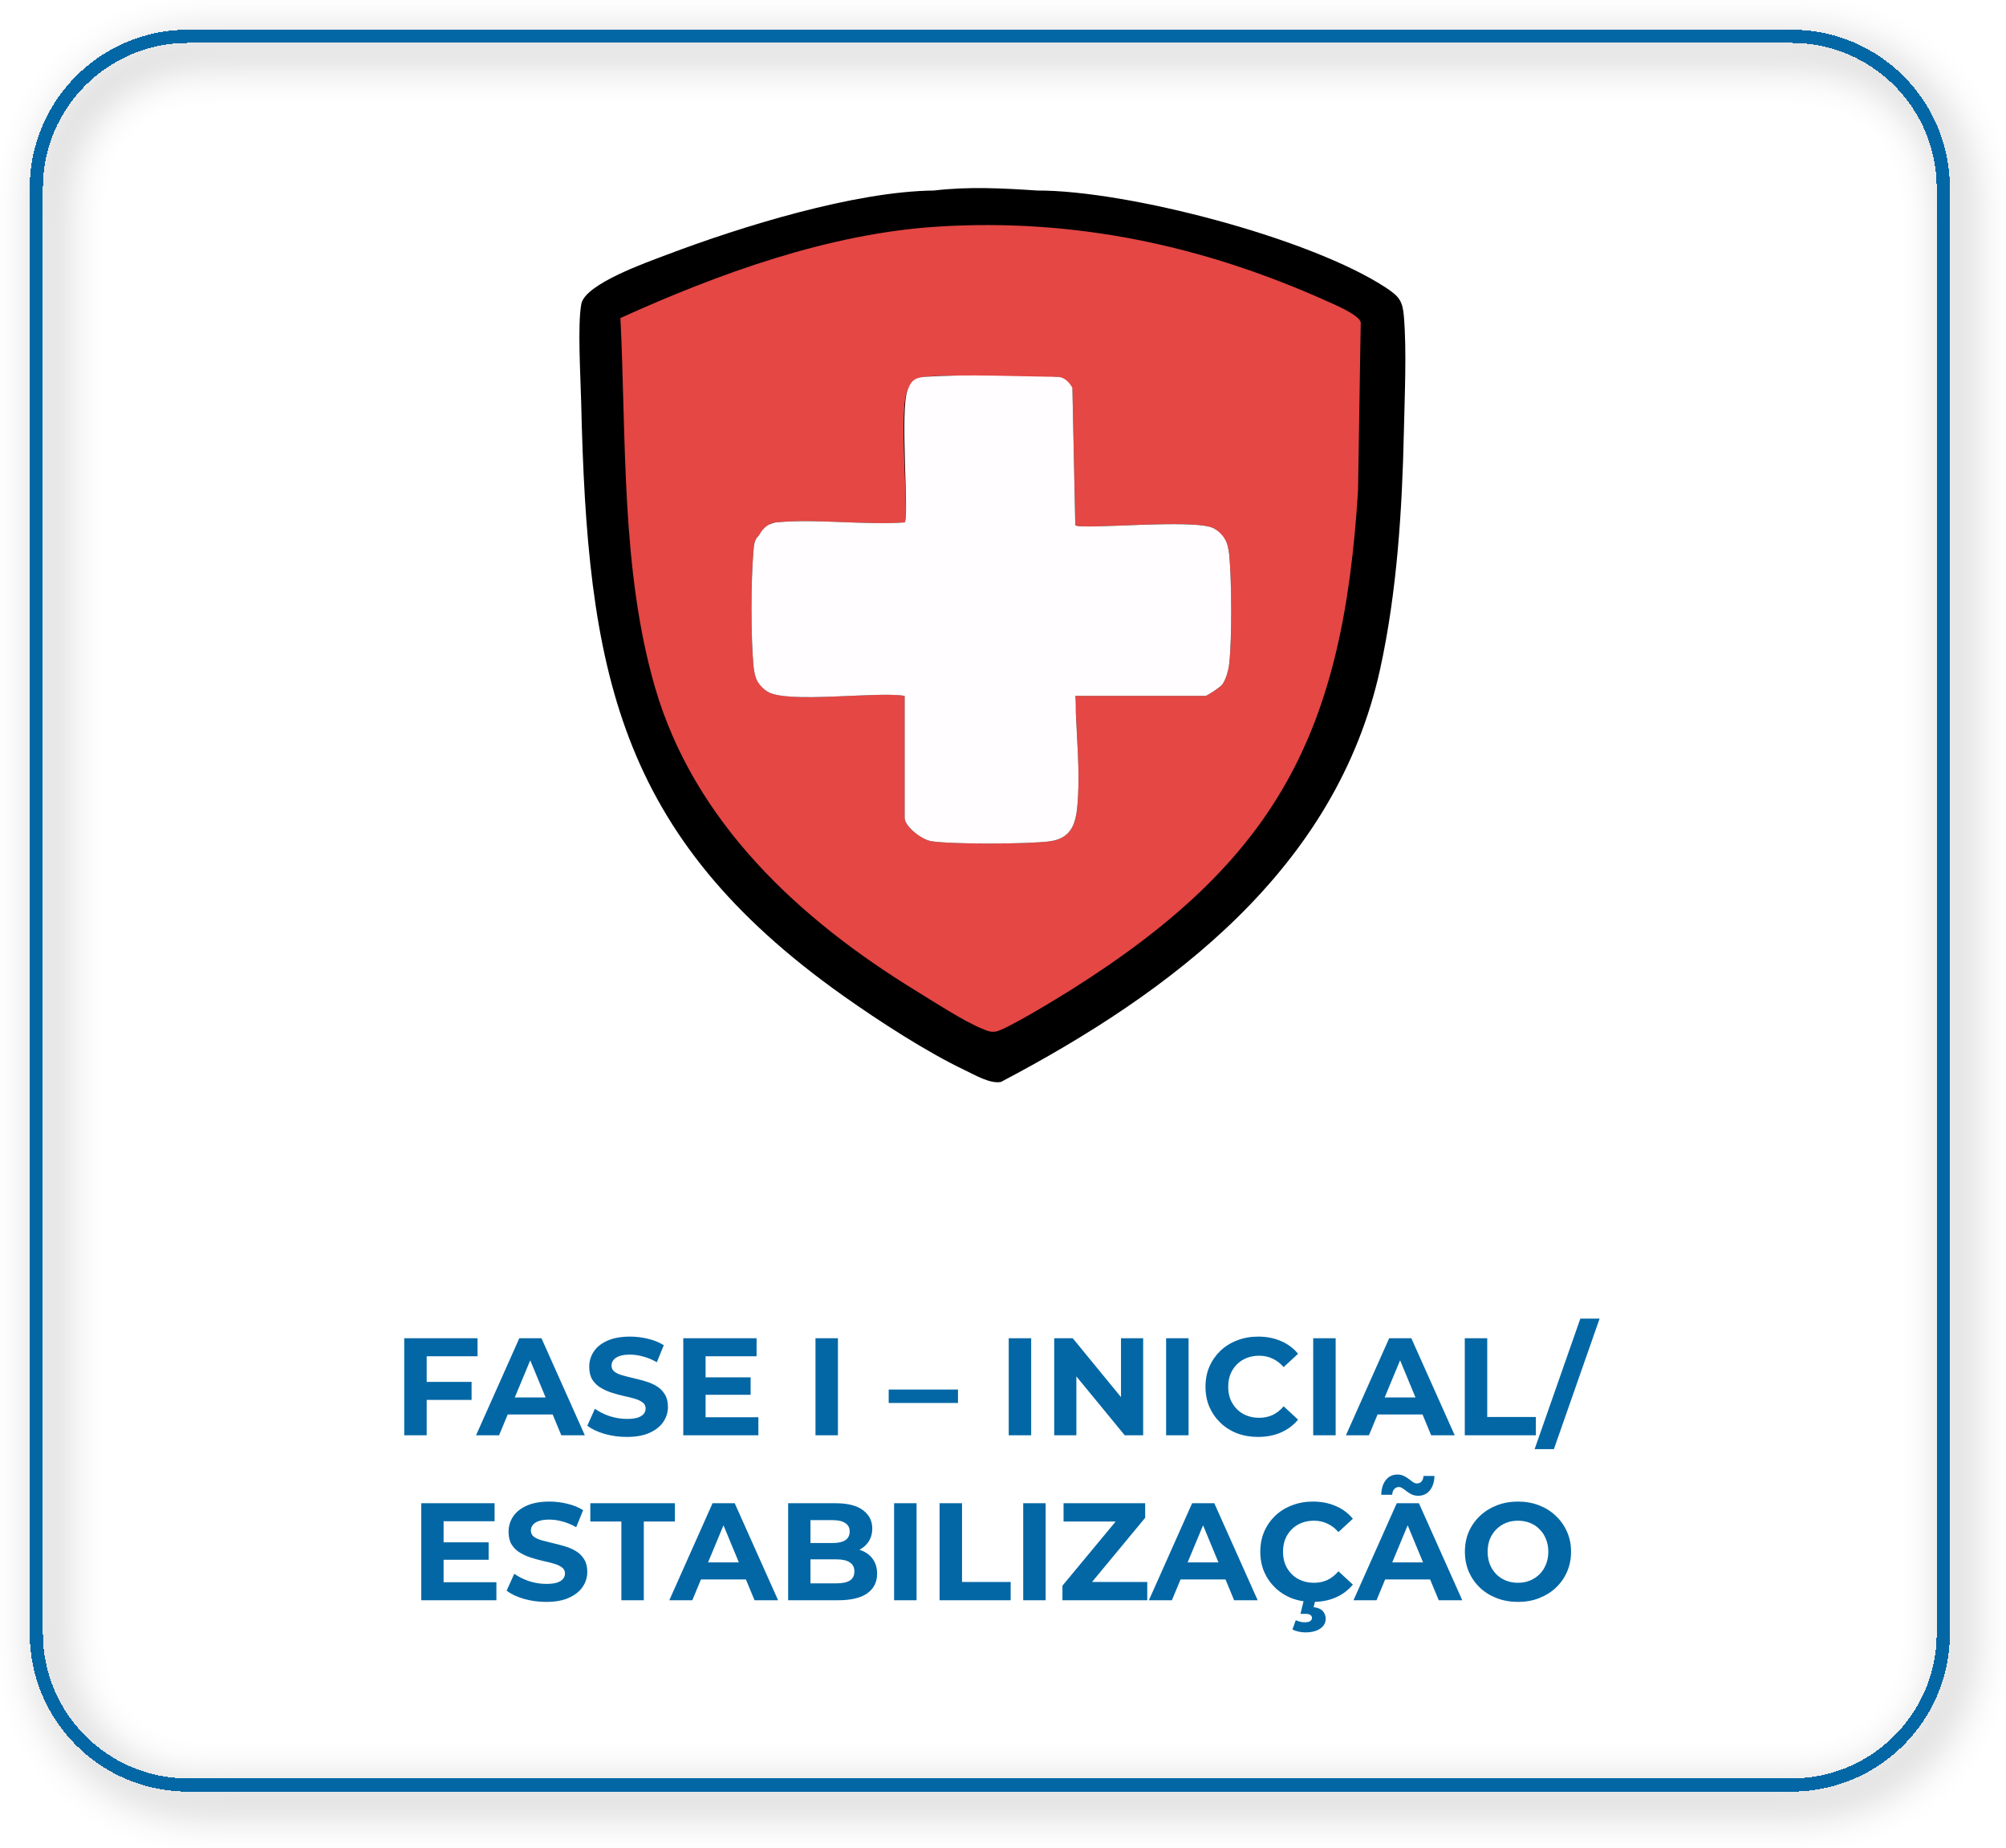
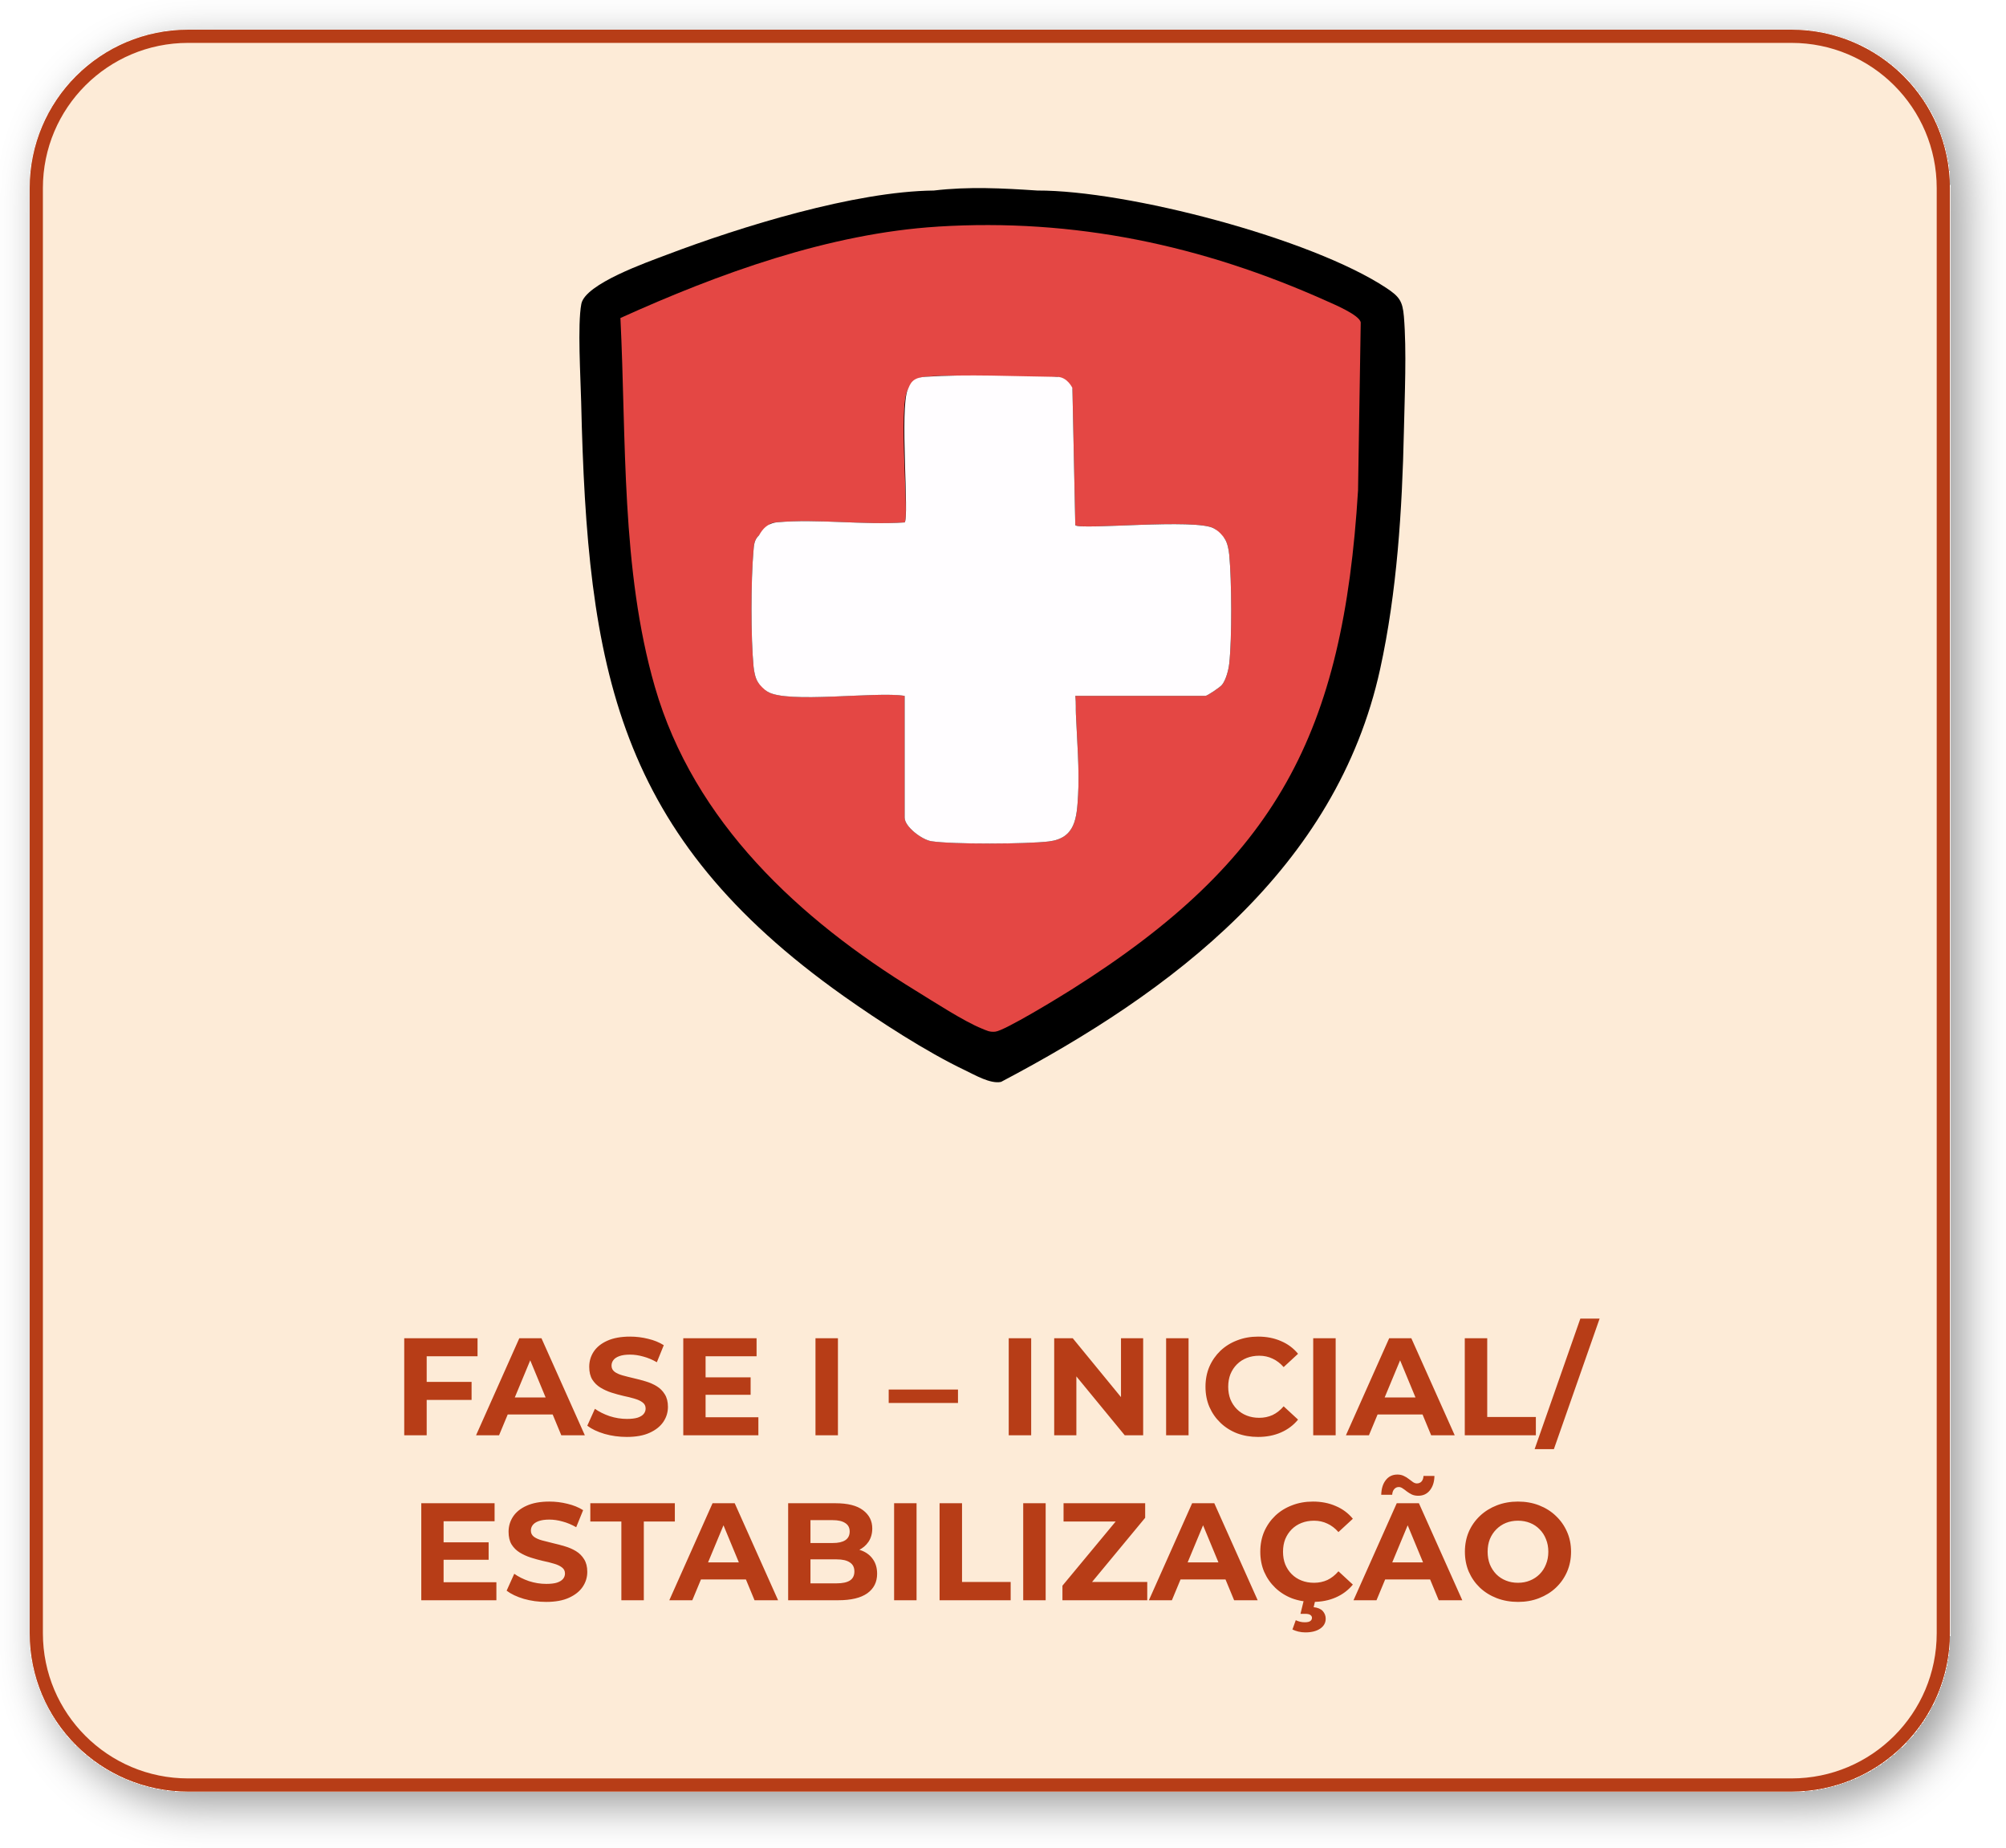
<svg xmlns="http://www.w3.org/2000/svg" width="304" height="280" viewBox="0 0 304 280" fill="none">
-   <path d="M142.095 34.34C125.647 35.361 108.876 41.468 94.022 48.188C94.93 66.591 94.09 86.249 99.242 104.08C105.162 124.582 121.173 139.338 138.825 150.151C141.493 151.783 146.081 154.777 148.794 155.866C149.536 156.163 149.952 156.422 150.834 156.333C152.25 156.193 160.544 151.109 162.334 149.985C193.547 130.323 203.554 111.127 205.805 74.304L206.212 48.841C206.004 47.735 202.231 46.14 200.988 45.585C182.157 37.155 162.843 33.046 142.095 34.335V34.34Z" fill="#424242" />
-   <path d="M212.754 65.341C212.496 77.231 211.707 89.752 209.154 101.388C202.527 131.613 177.653 150.291 151.707 163.949C150.1 164.297 147.716 162.889 146.232 162.181C140.355 159.382 133.16 154.705 127.813 150.919C93.394 126.524 89.005 101.477 88.073 60.906C87.988 57.276 87.5 49.177 88.098 46.056C88.683 43.003 98.101 39.725 101.014 38.618C112.293 34.332 129.555 28.997 141.517 28.874C146.762 28.247 151.957 28.522 157.206 28.874C170.801 28.828 198.689 36.1 210.083 43.631C212.038 44.928 212.559 45.611 212.754 47.956C213.187 53.175 212.869 59.99 212.754 65.341Z" fill="black" />
-   <path d="M142.095 34.339C162.842 33.05 182.157 37.155 200.988 45.589C202.231 46.144 206.004 47.734 206.212 48.845L205.805 74.308C203.554 111.131 193.547 130.327 162.334 149.989C160.544 151.117 152.25 156.197 150.834 156.337C149.952 156.426 149.536 156.167 148.794 155.871C146.081 154.781 141.493 151.791 138.825 150.155C121.173 139.342 105.166 124.586 99.242 104.084C94.094 86.258 94.93 66.595 94.022 48.192C108.872 41.467 125.647 35.365 142.095 34.344V34.339ZM139.216 57.962C138.889 58.445 138.923 58.484 138.367 58.81C138.321 58.836 138.054 58.178 137.57 59.035C136.082 61.677 137.812 78.451 137.095 79.168C130.866 79.588 123.925 78.604 117.781 79.142C115.813 79.316 116.797 79.948 116.738 80.012C116.352 80.444 115.885 80.881 115.466 81.284C115.449 81.301 115.186 80.953 115.037 81.093C114.261 81.831 114.261 82.594 114.177 83.595C113.795 88 113.774 96.621 114.198 100.997C114.27 101.735 114.461 102.748 114.859 103.367C115.182 103.872 115.444 103.312 115.47 103.329C115.987 103.664 115.983 103.66 116.318 104.177C116.335 104.202 115.779 104.465 116.28 104.788C119.223 106.683 132.906 104.728 137.095 105.449V123.894C137.095 125.281 139.716 127.249 141.149 127.473C144.355 127.969 155.609 127.91 158.941 127.511C162.999 127.024 163.182 123.937 163.381 120.502C163.602 116.737 163.211 112.009 163.05 108.21C163.012 107.353 163.029 106.738 162.961 105.453H182.679C182.95 105.453 184.901 104.156 185.214 103.749C185.795 102.99 186.177 101.54 186.283 100.577C186.715 96.706 186.66 87.966 186.283 84.04C186.211 83.302 186.02 82.289 185.621 81.67C185.299 81.165 185.036 81.725 185.011 81.708C184.519 81.381 184.485 81.407 184.163 80.86C184.137 80.813 184.795 80.546 183.938 80.062C181.237 78.54 163.703 80.334 162.957 79.588L162.52 58.802L162.113 59.23C161.439 58.717 160.498 58.195 159.993 57.534C159.98 57.517 160.735 57.131 160.205 57.11C153.768 57.555 146.602 56.529 140.259 57.089C138.249 57.267 139.266 57.886 139.216 57.958V57.962Z" fill="#E44744" />
-   <path d="M186.282 100.577C186.176 101.54 185.794 102.99 185.213 103.749C184.9 104.156 182.949 105.454 182.678 105.454H162.96C163.071 106.734 163.011 107.353 163.049 108.21C163.21 112.009 163.601 116.737 163.38 120.502C163.181 123.941 162.998 127.024 158.941 127.512C155.612 127.915 144.358 127.97 141.148 127.478C139.715 127.253 137.094 125.286 137.094 123.899V105.454C132.909 104.733 119.226 106.688 116.279 104.792C115.779 104.47 115.181 103.872 114.858 103.372C114.46 102.753 114.269 101.739 114.197 101.001C113.777 96.621 113.794 88.001 114.176 83.595C114.265 82.594 114.265 81.835 115.041 81.093C115.189 80.953 115.817 79.317 117.784 79.143C123.924 78.6 130.865 79.588 137.099 79.168C137.811 78.451 136.319 61.796 137.569 59.035C137.976 58.136 138.205 57.229 140.258 57.093C146.601 56.673 153.632 57.034 160.204 57.114C161.769 57.114 162.519 58.806 162.519 58.806L162.956 79.592C163.702 80.334 181.236 78.545 183.937 80.063C184.794 80.546 185.298 81.165 185.62 81.67C186.019 82.289 186.21 83.302 186.282 84.04C186.659 87.967 186.714 96.706 186.282 100.577Z" fill="#FFFDFF" />
-   <path d="M64.41 209.415H71.466V212.145H64.41V209.415ZM64.662 217.5H61.26V202.8H72.369V205.53H64.662V217.5ZM72.145 217.5L78.698 202.8H82.058L88.63 217.5H85.061L79.684 204.522H81.028L75.632 217.5H72.145ZM75.421 214.35L76.325 211.767H83.885L84.808 214.35H75.421ZM94.986 217.752C93.81 217.752 92.683 217.598 91.605 217.29C90.527 216.968 89.659 216.555 89.001 216.051L90.156 213.489C90.786 213.937 91.528 214.308 92.382 214.602C93.25 214.882 94.125 215.022 95.007 215.022C95.679 215.022 96.218 214.959 96.624 214.833C97.044 214.693 97.352 214.504 97.548 214.266C97.744 214.028 97.842 213.755 97.842 213.447C97.842 213.055 97.688 212.747 97.38 212.523C97.072 212.285 96.666 212.096 96.162 211.956C95.658 211.802 95.098 211.662 94.482 211.536C93.88 211.396 93.271 211.228 92.655 211.032C92.053 210.836 91.5 210.584 90.996 210.276C90.492 209.968 90.079 209.562 89.757 209.058C89.449 208.554 89.295 207.91 89.295 207.126C89.295 206.286 89.519 205.523 89.967 204.837C90.429 204.137 91.115 203.584 92.025 203.178C92.949 202.758 94.104 202.548 95.49 202.548C96.414 202.548 97.324 202.66 98.22 202.884C99.116 203.094 99.907 203.416 100.593 203.85L99.543 206.433C98.857 206.041 98.171 205.754 97.485 205.572C96.799 205.376 96.127 205.278 95.469 205.278C94.811 205.278 94.272 205.355 93.852 205.509C93.432 205.663 93.131 205.866 92.949 206.118C92.767 206.356 92.676 206.636 92.676 206.958C92.676 207.336 92.83 207.644 93.138 207.882C93.446 208.106 93.852 208.288 94.356 208.428C94.86 208.568 95.413 208.708 96.015 208.848C96.631 208.988 97.24 209.149 97.842 209.331C98.458 209.513 99.018 209.758 99.522 210.066C100.026 210.374 100.432 210.78 100.74 211.284C101.062 211.788 101.223 212.425 101.223 213.195C101.223 214.021 100.992 214.777 100.53 215.463C100.068 216.149 99.375 216.702 98.451 217.122C97.541 217.542 96.386 217.752 94.986 217.752ZM106.676 208.722H113.753V211.368H106.676V208.722ZM106.928 214.77H114.929V217.5H103.547V202.8H114.656V205.53H106.928V214.77ZM123.583 217.5V202.8H126.985V217.5H123.583ZM134.678 212.607V210.57H145.178V212.607H134.678ZM152.868 217.5V202.8H156.27V217.5H152.868ZM159.759 217.5V202.8H162.573L171.246 213.384H169.881V202.8H173.241V217.5H170.448L161.754 206.916H163.119V217.5H159.759ZM176.719 217.5V202.8H180.121V217.5H176.719ZM190.645 217.752C189.511 217.752 188.454 217.57 187.474 217.206C186.508 216.828 185.668 216.296 184.954 215.61C184.24 214.924 183.68 214.119 183.274 213.195C182.882 212.271 182.686 211.256 182.686 210.15C182.686 209.044 182.882 208.029 183.274 207.105C183.68 206.181 184.24 205.376 184.954 204.69C185.682 204.004 186.529 203.479 187.495 203.115C188.461 202.737 189.518 202.548 190.666 202.548C191.94 202.548 193.088 202.772 194.11 203.22C195.146 203.654 196.014 204.298 196.714 205.152L194.53 207.168C194.026 206.594 193.466 206.167 192.85 205.887C192.234 205.593 191.562 205.446 190.834 205.446C190.148 205.446 189.518 205.558 188.944 205.782C188.37 206.006 187.873 206.328 187.453 206.748C187.033 207.168 186.704 207.665 186.466 208.239C186.242 208.813 186.13 209.45 186.13 210.15C186.13 210.85 186.242 211.487 186.466 212.061C186.704 212.635 187.033 213.132 187.453 213.552C187.873 213.972 188.37 214.294 188.944 214.518C189.518 214.742 190.148 214.854 190.834 214.854C191.562 214.854 192.234 214.714 192.85 214.434C193.466 214.14 194.026 213.699 194.53 213.111L196.714 215.127C196.014 215.981 195.146 216.632 194.11 217.08C193.088 217.528 191.933 217.752 190.645 217.752ZM199.011 217.5V202.8H202.413V217.5H199.011ZM203.97 217.5L210.522 202.8H213.882L220.455 217.5H216.885L211.509 204.522H212.853L207.456 217.5H203.97ZM207.246 214.35L208.149 211.767H215.709L216.633 214.35H207.246ZM221.98 217.5V202.8H225.382V214.728H232.753V217.5H221.98ZM232.566 219.6L239.496 199.818H242.415L235.485 219.6H232.566ZM66.973 233.722H74.05V236.368H66.973V233.722ZM67.225 239.77H75.226V242.5H63.844V227.8H74.953V230.53H67.225V239.77ZM82.763 242.752C81.587 242.752 80.46 242.598 79.382 242.29C78.304 241.968 77.436 241.555 76.778 241.051L77.933 238.489C78.563 238.937 79.305 239.308 80.159 239.602C81.027 239.882 81.902 240.022 82.784 240.022C83.456 240.022 83.995 239.959 84.401 239.833C84.821 239.693 85.129 239.504 85.325 239.266C85.521 239.028 85.619 238.755 85.619 238.447C85.619 238.055 85.465 237.747 85.157 237.523C84.849 237.285 84.443 237.096 83.939 236.956C83.435 236.802 82.875 236.662 82.259 236.536C81.657 236.396 81.048 236.228 80.432 236.032C79.83 235.836 79.277 235.584 78.773 235.276C78.269 234.968 77.856 234.562 77.534 234.058C77.226 233.554 77.072 232.91 77.072 232.126C77.072 231.286 77.296 230.523 77.744 229.837C78.206 229.137 78.892 228.584 79.802 228.178C80.726 227.758 81.881 227.548 83.267 227.548C84.191 227.548 85.101 227.66 85.997 227.884C86.893 228.094 87.684 228.416 88.37 228.85L87.32 231.433C86.634 231.041 85.948 230.754 85.262 230.572C84.576 230.376 83.904 230.278 83.246 230.278C82.588 230.278 82.049 230.355 81.629 230.509C81.209 230.663 80.908 230.866 80.726 231.118C80.544 231.356 80.453 231.636 80.453 231.958C80.453 232.336 80.607 232.644 80.915 232.882C81.223 233.106 81.629 233.288 82.133 233.428C82.637 233.568 83.19 233.708 83.792 233.848C84.408 233.988 85.017 234.149 85.619 234.331C86.235 234.513 86.795 234.758 87.299 235.066C87.803 235.374 88.209 235.78 88.517 236.284C88.839 236.788 89 237.425 89 238.195C89 239.021 88.769 239.777 88.307 240.463C87.845 241.149 87.152 241.702 86.228 242.122C85.318 242.542 84.163 242.752 82.763 242.752ZM94.165 242.5V230.572H89.46V227.8H102.27V230.572H97.567V242.5H94.165ZM101.431 242.5L107.983 227.8H111.343L117.916 242.5H114.346L108.97 229.522H110.314L104.917 242.5H101.431ZM104.707 239.35L105.61 236.767H113.17L114.094 239.35H104.707ZM119.441 242.5V227.8H126.623C128.471 227.8 129.857 228.15 130.781 228.85C131.719 229.55 132.188 230.474 132.188 231.622C132.188 232.392 131.999 233.064 131.621 233.638C131.243 234.198 130.725 234.632 130.067 234.94C129.409 235.248 128.653 235.402 127.799 235.402L128.198 234.541C129.122 234.541 129.941 234.695 130.655 235.003C131.369 235.297 131.922 235.738 132.314 236.326C132.72 236.914 132.923 237.635 132.923 238.489C132.923 239.749 132.426 240.736 131.432 241.45C130.438 242.15 128.975 242.5 127.043 242.5H119.441ZM122.822 239.938H126.791C127.673 239.938 128.338 239.798 128.786 239.518C129.248 239.224 129.479 238.762 129.479 238.132C129.479 237.516 129.248 237.061 128.786 236.767C128.338 236.459 127.673 236.305 126.791 236.305H122.57V233.827H126.203C127.029 233.827 127.659 233.687 128.093 233.407C128.541 233.113 128.765 232.672 128.765 232.084C128.765 231.51 128.541 231.083 128.093 230.803C127.659 230.509 127.029 230.362 126.203 230.362H122.822V239.938ZM135.498 242.5V227.8H138.9V242.5H135.498ZM142.389 242.5V227.8H145.791V239.728H153.162V242.5H142.389ZM155.063 242.5V227.8H158.465V242.5H155.063ZM161.008 242.5V240.295L170.101 229.333L170.521 230.572H161.176V227.8H173.545V230.005L164.473 240.967L164.053 239.728H173.86V242.5H161.008ZM174.11 242.5L180.662 227.8H184.022L190.595 242.5H187.025L181.649 229.522H182.993L177.596 242.5H174.11ZM177.386 239.35L178.289 236.767H185.849L186.773 239.35H177.386ZM198.95 242.752C197.816 242.752 196.759 242.57 195.779 242.206C194.813 241.828 193.973 241.296 193.259 240.61C192.545 239.924 191.985 239.119 191.579 238.195C191.187 237.271 190.991 236.256 190.991 235.15C190.991 234.044 191.187 233.029 191.579 232.105C191.985 231.181 192.545 230.376 193.259 229.69C193.987 229.004 194.834 228.479 195.8 228.115C196.766 227.737 197.823 227.548 198.971 227.548C200.245 227.548 201.393 227.772 202.415 228.22C203.451 228.654 204.319 229.298 205.019 230.152L202.835 232.168C202.331 231.594 201.771 231.167 201.155 230.887C200.539 230.593 199.867 230.446 199.139 230.446C198.453 230.446 197.823 230.558 197.249 230.782C196.675 231.006 196.178 231.328 195.758 231.748C195.338 232.168 195.009 232.665 194.771 233.239C194.547 233.813 194.435 234.45 194.435 235.15C194.435 235.85 194.547 236.487 194.771 237.061C195.009 237.635 195.338 238.132 195.758 238.552C196.178 238.972 196.675 239.294 197.249 239.518C197.823 239.742 198.453 239.854 199.139 239.854C199.867 239.854 200.539 239.714 201.155 239.434C201.771 239.14 202.331 238.699 202.835 238.111L205.019 240.127C204.319 240.981 203.451 241.632 202.415 242.08C201.393 242.528 200.238 242.752 198.95 242.752ZM197.816 247.372C197.452 247.372 197.095 247.33 196.745 247.246C196.409 247.162 196.115 247.057 195.863 246.931L196.367 245.524C196.577 245.622 196.794 245.699 197.018 245.755C197.242 245.811 197.48 245.839 197.732 245.839C198.124 245.839 198.404 245.776 198.572 245.65C198.74 245.524 198.824 245.363 198.824 245.167C198.824 244.985 198.74 244.838 198.572 244.726C198.418 244.614 198.159 244.558 197.795 244.558H197.081L197.627 242.332H199.37L199.076 243.55C199.706 243.62 200.168 243.816 200.462 244.138C200.756 244.474 200.903 244.859 200.903 245.293C200.903 245.923 200.623 246.427 200.063 246.805C199.503 247.183 198.754 247.372 197.816 247.372ZM205.118 242.5L211.67 227.8H215.03L221.603 242.5H218.033L212.657 229.522H214.001L208.604 242.5H205.118ZM208.394 239.35L209.297 236.767H216.857L217.781 239.35H208.394ZM214.925 226.666C214.561 226.666 214.239 226.603 213.959 226.477C213.679 226.337 213.427 226.183 213.203 226.015C212.979 225.833 212.769 225.679 212.573 225.553C212.377 225.413 212.181 225.343 211.985 225.343C211.705 225.343 211.474 225.448 211.292 225.658C211.11 225.854 211.005 226.141 210.977 226.519H209.318C209.346 225.581 209.577 224.839 210.011 224.293C210.445 223.733 211.033 223.453 211.775 223.453C212.139 223.453 212.461 223.523 212.741 223.663C213.021 223.789 213.273 223.943 213.497 224.125C213.735 224.307 213.952 224.468 214.148 224.608C214.344 224.734 214.533 224.797 214.715 224.797C215.009 224.797 215.247 224.699 215.429 224.503C215.611 224.293 215.709 224.013 215.723 223.663H217.382C217.368 224.559 217.137 225.287 216.689 225.847C216.255 226.393 215.667 226.666 214.925 226.666ZM230.063 242.752C228.901 242.752 227.823 242.563 226.829 242.185C225.849 241.807 224.995 241.275 224.267 240.589C223.553 239.903 222.993 239.098 222.587 238.174C222.195 237.25 221.999 236.242 221.999 235.15C221.999 234.058 222.195 233.05 222.587 232.126C222.993 231.202 223.56 230.397 224.288 229.711C225.016 229.025 225.87 228.493 226.85 228.115C227.83 227.737 228.894 227.548 230.042 227.548C231.204 227.548 232.268 227.737 233.234 228.115C234.214 228.493 235.061 229.025 235.775 229.711C236.503 230.397 237.07 231.202 237.476 232.126C237.882 233.036 238.085 234.044 238.085 235.15C238.085 236.242 237.882 237.257 237.476 238.195C237.07 239.119 236.503 239.924 235.775 240.61C235.061 241.282 234.214 241.807 233.234 242.185C232.268 242.563 231.211 242.752 230.063 242.752ZM230.042 239.854C230.7 239.854 231.302 239.742 231.848 239.518C232.408 239.294 232.898 238.972 233.318 238.552C233.738 238.132 234.06 237.635 234.284 237.061C234.522 236.487 234.641 235.85 234.641 235.15C234.641 234.45 234.522 233.813 234.284 233.239C234.06 232.665 233.738 232.168 233.318 231.748C232.912 231.328 232.429 231.006 231.869 230.782C231.309 230.558 230.7 230.446 230.042 230.446C229.384 230.446 228.775 230.558 228.215 230.782C227.669 231.006 227.186 231.328 226.766 231.748C226.346 232.168 226.017 232.665 225.779 233.239C225.555 233.813 225.443 234.45 225.443 235.15C225.443 235.836 225.555 236.473 225.779 237.061C226.017 237.635 226.339 238.132 226.745 238.552C227.165 238.972 227.655 239.294 228.215 239.518C228.775 239.742 229.384 239.854 230.042 239.854Z" fill="#0367A5" />
-   <g filter="url(#filter0_d_1894_36934)">
-     <rect x="5.5" y="5.5" width="289" height="265" rx="23" stroke="#0367A5" stroke-width="2" shape-rendering="crispEdges" />
+   <g id="Group 1721">
+     <g id="Group 1576">
+       <g id="Rectangle 424" filter="url(#filter0_d_1894_36934)">
+         <rect x="4.5" y="4.5" width="291" height="267" rx="24" fill="#FDEBD7" />
+         <rect x="5.5" y="5.5" width="289" height="265" rx="23" stroke="#B73D17" stroke-width="2" />
+       </g>
+       <g id="Group 1572">
+         <g id="Group 1569">
+           <g id="Group">
+             <path id="Vector" d="M142.095 34.34C125.647 35.361 108.876 41.468 94.022 48.188C94.93 66.591 94.09 86.249 99.242 104.08C105.162 124.582 121.173 139.338 138.825 150.151C141.493 151.783 146.081 154.777 148.794 155.866C149.536 156.163 149.952 156.422 150.834 156.333C152.25 156.193 160.544 151.109 162.334 149.985C193.547 130.323 203.554 111.127 205.805 74.304L206.212 48.841C206.004 47.735 202.231 46.14 200.988 45.585C182.157 37.155 162.843 33.046 142.095 34.335V34.34Z" fill="#424242" />
+             <path id="Vector_2" d="M212.754 65.341C212.496 77.231 211.707 89.752 209.154 101.388C202.527 131.613 177.653 150.291 151.707 163.949C150.1 164.297 147.716 162.889 146.232 162.181C140.355 159.382 133.16 154.705 127.813 150.919C93.394 126.524 89.005 101.477 88.073 60.906C87.988 57.276 87.5 49.177 88.098 46.056C88.683 43.003 98.101 39.725 101.014 38.618C112.293 34.332 129.555 28.997 141.517 28.874C146.762 28.247 151.957 28.522 157.206 28.874C170.801 28.828 198.689 36.1 210.083 43.631C212.038 44.928 212.559 45.611 212.754 47.956C213.187 53.175 212.869 59.99 212.754 65.341Z" fill="black" />
+             <path id="Vector_3" d="M142.095 34.339C162.842 33.05 182.157 37.155 200.988 45.589C202.231 46.144 206.004 47.734 206.212 48.845L205.805 74.308C203.554 111.131 193.547 130.327 162.334 149.989C160.544 151.117 152.25 156.197 150.834 156.337C149.952 156.426 149.536 156.167 148.794 155.871C146.081 154.781 141.493 151.791 138.825 150.155C121.173 139.342 105.166 124.586 99.242 104.084C94.094 86.258 94.93 66.595 94.022 48.192C108.872 41.467 125.647 35.365 142.095 34.344V34.339ZM139.216 57.962C138.889 58.445 138.923 58.484 138.367 58.81C138.321 58.836 138.054 58.178 137.57 59.035C136.082 61.677 137.812 78.451 137.095 79.168C130.866 79.588 123.925 78.604 117.781 79.142C115.813 79.316 116.797 79.948 116.738 80.012C116.352 80.444 115.885 80.881 115.466 81.284C115.449 81.301 115.186 80.953 115.037 81.093C114.261 81.831 114.261 82.594 114.177 83.595C113.795 88 113.774 96.621 114.198 100.997C114.27 101.735 114.461 102.748 114.859 103.367C115.182 103.872 115.444 103.312 115.47 103.329C115.987 103.664 115.983 103.66 116.318 104.177C116.335 104.202 115.779 104.465 116.28 104.788C119.223 106.683 132.906 104.728 137.095 105.449V123.894C137.095 125.281 139.716 127.249 141.149 127.473C144.355 127.969 155.609 127.91 158.941 127.511C162.999 127.024 163.182 123.937 163.381 120.502C163.602 116.737 163.211 112.009 163.05 108.21C163.012 107.353 163.029 106.738 162.961 105.453H182.679C182.95 105.453 184.901 104.156 185.214 103.749C185.795 102.99 186.177 101.54 186.283 100.577C186.715 96.706 186.66 87.966 186.283 84.04C186.211 83.302 186.02 82.289 185.621 81.67C185.299 81.165 185.036 81.725 185.011 81.708C184.519 81.381 184.485 81.407 184.163 80.86C184.137 80.813 184.795 80.546 183.938 80.062C181.237 78.54 163.703 80.334 162.957 79.588L162.52 58.802L162.113 59.23C161.439 58.717 160.498 58.195 159.993 57.534C159.98 57.517 160.735 57.131 160.205 57.11C153.768 57.555 146.602 56.529 140.259 57.089C138.249 57.267 139.266 57.886 139.216 57.958V57.962Z" fill="#E44744" />
+             <path id="Vector_4" d="M186.282 100.577C186.176 101.54 185.794 102.99 185.213 103.749C184.9 104.156 182.949 105.454 182.678 105.454H162.96C163.071 106.734 163.011 107.353 163.049 108.21C163.21 112.009 163.601 116.737 163.38 120.502C163.181 123.941 162.998 127.024 158.941 127.512C155.612 127.915 144.358 127.97 141.148 127.478C139.715 127.253 137.094 125.286 137.094 123.899V105.454C132.909 104.733 119.226 106.688 116.279 104.792C115.779 104.47 115.181 103.872 114.858 103.372C114.46 102.753 114.269 101.739 114.197 101.001C113.777 96.621 113.794 88.001 114.176 83.595C114.265 82.594 114.265 81.835 115.041 81.093C115.189 80.953 115.817 79.317 117.784 79.143C123.924 78.6 130.865 79.588 137.099 79.168C137.811 78.451 136.319 61.796 137.569 59.035C137.976 58.136 138.205 57.229 140.258 57.093C146.601 56.673 153.632 57.034 160.204 57.114C161.769 57.114 162.519 58.806 162.519 58.806L162.956 79.592C163.702 80.334 181.236 78.545 183.937 80.063C184.794 80.546 185.298 81.165 185.62 81.67C186.019 82.289 186.21 83.302 186.282 84.04C186.659 87.967 186.714 96.706 186.282 100.577Z" fill="#FFFDFF" />
+           </g>
+         </g>
+         <path id="FASE I â INICIAL/ESTABILIZAÃÃO" d="M64.41 209.415H71.466V212.145H64.41V209.415ZM64.662 217.5H61.26V202.8H72.369V205.53H64.662V217.5ZM72.145 217.5L78.698 202.8H82.058L88.63 217.5H85.061L79.684 204.522H81.028L75.632 217.5H72.145ZM75.421 214.35L76.325 211.767H83.885L84.808 214.35H75.421ZM94.986 217.752C93.81 217.752 92.683 217.598 91.605 217.29C90.527 216.968 89.659 216.555 89.001 216.051L90.156 213.489C90.786 213.937 91.528 214.308 92.382 214.602C93.25 214.882 94.125 215.022 95.007 215.022C95.679 215.022 96.218 214.959 96.624 214.833C97.044 214.693 97.352 214.504 97.548 214.266C97.744 214.028 97.842 213.755 97.842 213.447C97.842 213.055 97.688 212.747 97.38 212.523C97.072 212.285 96.666 212.096 96.162 211.956C95.658 211.802 95.098 211.662 94.482 211.536C93.88 211.396 93.271 211.228 92.655 211.032C92.053 210.836 91.5 210.584 90.996 210.276C90.492 209.968 90.079 209.562 89.757 209.058C89.449 208.554 89.295 207.91 89.295 207.126C89.295 206.286 89.519 205.523 89.967 204.837C90.429 204.137 91.115 203.584 92.025 203.178C92.949 202.758 94.104 202.548 95.49 202.548C96.414 202.548 97.324 202.66 98.22 202.884C99.116 203.094 99.907 203.416 100.593 203.85L99.543 206.433C98.857 206.041 98.171 205.754 97.485 205.572C96.799 205.376 96.127 205.278 95.469 205.278C94.811 205.278 94.272 205.355 93.852 205.509C93.432 205.663 93.131 205.866 92.949 206.118C92.767 206.356 92.676 206.636 92.676 206.958C92.676 207.336 92.83 207.644 93.138 207.882C93.446 208.106 93.852 208.288 94.356 208.428C94.86 208.568 95.413 208.708 96.015 208.848C96.631 208.988 97.24 209.149 97.842 209.331C98.458 209.513 99.018 209.758 99.522 210.066C100.026 210.374 100.432 210.78 100.74 211.284C101.062 211.788 101.223 212.425 101.223 213.195C101.223 214.021 100.992 214.777 100.53 215.463C100.068 216.149 99.375 216.702 98.451 217.122C97.541 217.542 96.386 217.752 94.986 217.752ZM106.676 208.722H113.753V211.368H106.676V208.722ZM106.928 214.77H114.929V217.5H103.547V202.8H114.656V205.53H106.928V214.77ZM123.583 217.5V202.8H126.985V217.5H123.583ZM134.678 212.607V210.57H145.178V212.607H134.678ZM152.868 217.5V202.8H156.27V217.5H152.868ZM159.759 217.5V202.8H162.573L171.246 213.384H169.881V202.8H173.241V217.5H170.448L161.754 206.916H163.119V217.5H159.759ZM176.719 217.5V202.8H180.121V217.5H176.719ZM190.645 217.752C189.511 217.752 188.454 217.57 187.474 217.206C186.508 216.828 185.668 216.296 184.954 215.61C184.24 214.924 183.68 214.119 183.274 213.195C182.882 212.271 182.686 211.256 182.686 210.15C182.686 209.044 182.882 208.029 183.274 207.105C183.68 206.181 184.24 205.376 184.954 204.69C185.682 204.004 186.529 203.479 187.495 203.115C188.461 202.737 189.518 202.548 190.666 202.548C191.94 202.548 193.088 202.772 194.11 203.22C195.146 203.654 196.014 204.298 196.714 205.152L194.53 207.168C194.026 206.594 193.466 206.167 192.85 205.887C192.234 205.593 191.562 205.446 190.834 205.446C190.148 205.446 189.518 205.558 188.944 205.782C188.37 206.006 187.873 206.328 187.453 206.748C187.033 207.168 186.704 207.665 186.466 208.239C186.242 208.813 186.13 209.45 186.13 210.15C186.13 210.85 186.242 211.487 186.466 212.061C186.704 212.635 187.033 213.132 187.453 213.552C187.873 213.972 188.37 214.294 188.944 214.518C189.518 214.742 190.148 214.854 190.834 214.854C191.562 214.854 192.234 214.714 192.85 214.434C193.466 214.14 194.026 213.699 194.53 213.111L196.714 215.127C196.014 215.981 195.146 216.632 194.11 217.08C193.088 217.528 191.933 217.752 190.645 217.752ZM199.011 217.5V202.8H202.413V217.5H199.011ZM203.97 217.5L210.522 202.8H213.882L220.455 217.5H216.885L211.509 204.522H212.853L207.456 217.5H203.97ZM207.246 214.35L208.149 211.767H215.709L216.633 214.35H207.246ZM221.98 217.5V202.8H225.382V214.728H232.753V217.5H221.98ZM232.566 219.6L239.496 199.818H242.415L235.485 219.6H232.566ZM66.973 233.722H74.05V236.368H66.973V233.722ZM67.225 239.77H75.226V242.5H63.844V227.8H74.953V230.53H67.225V239.77ZM82.763 242.752C81.587 242.752 80.46 242.598 79.382 242.29C78.304 241.968 77.436 241.555 76.778 241.051L77.933 238.489C78.563 238.937 79.305 239.308 80.159 239.602C81.027 239.882 81.902 240.022 82.784 240.022C83.456 240.022 83.995 239.959 84.401 239.833C84.821 239.693 85.129 239.504 85.325 239.266C85.521 239.028 85.619 238.755 85.619 238.447C85.619 238.055 85.465 237.747 85.157 237.523C84.849 237.285 84.443 237.096 83.939 236.956C83.435 236.802 82.875 236.662 82.259 236.536C81.657 236.396 81.048 236.228 80.432 236.032C79.83 235.836 79.277 235.584 78.773 235.276C78.269 234.968 77.856 234.562 77.534 234.058C77.226 233.554 77.072 232.91 77.072 232.126C77.072 231.286 77.296 230.523 77.744 229.837C78.206 229.137 78.892 228.584 79.802 228.178C80.726 227.758 81.881 227.548 83.267 227.548C84.191 227.548 85.101 227.66 85.997 227.884C86.893 228.094 87.684 228.416 88.37 228.85L87.32 231.433C86.634 231.041 85.948 230.754 85.262 230.572C84.576 230.376 83.904 230.278 83.246 230.278C82.588 230.278 82.049 230.355 81.629 230.509C81.209 230.663 80.908 230.866 80.726 231.118C80.544 231.356 80.453 231.636 80.453 231.958C80.453 232.336 80.607 232.644 80.915 232.882C81.223 233.106 81.629 233.288 82.133 233.428C82.637 233.568 83.19 233.708 83.792 233.848C84.408 233.988 85.017 234.149 85.619 234.331C86.235 234.513 86.795 234.758 87.299 235.066C87.803 235.374 88.209 235.78 88.517 236.284C88.839 236.788 89 237.425 89 238.195C89 239.021 88.769 239.777 88.307 240.463C87.845 241.149 87.152 241.702 86.228 242.122C85.318 242.542 84.163 242.752 82.763 242.752ZM94.165 242.5V230.572H89.46V227.8H102.27V230.572H97.567V242.5H94.165ZM101.431 242.5L107.983 227.8H111.343L117.916 242.5H114.346L108.97 229.522H110.314L104.917 242.5H101.431ZM104.707 239.35L105.61 236.767H113.17L114.094 239.35H104.707ZM119.441 242.5V227.8H126.623C128.471 227.8 129.857 228.15 130.781 228.85C131.719 229.55 132.188 230.474 132.188 231.622C132.188 232.392 131.999 233.064 131.621 233.638C131.243 234.198 130.725 234.632 130.067 234.94C129.409 235.248 128.653 235.402 127.799 235.402L128.198 234.541C129.122 234.541 129.941 234.695 130.655 235.003C131.369 235.297 131.922 235.738 132.314 236.326C132.72 236.914 132.923 237.635 132.923 238.489C132.923 239.749 132.426 240.736 131.432 241.45C130.438 242.15 128.975 242.5 127.043 242.5H119.441ZM122.822 239.938H126.791C127.673 239.938 128.338 239.798 128.786 239.518C129.248 239.224 129.479 238.762 129.479 238.132C129.479 237.516 129.248 237.061 128.786 236.767C128.338 236.459 127.673 236.305 126.791 236.305H122.57V233.827H126.203C127.029 233.827 127.659 233.687 128.093 233.407C128.541 233.113 128.765 232.672 128.765 232.084C128.765 231.51 128.541 231.083 128.093 230.803C127.659 230.509 127.029 230.362 126.203 230.362H122.822V239.938ZM135.498 242.5V227.8H138.9V242.5H135.498ZM142.389 242.5V227.8H145.791V239.728H153.162V242.5H142.389ZM155.063 242.5V227.8H158.465V242.5H155.063ZM161.008 242.5V240.295L170.101 229.333L170.521 230.572H161.176V227.8H173.545V230.005L164.473 240.967L164.053 239.728H173.86V242.5H161.008ZM174.11 242.5L180.662 227.8H184.022L190.595 242.5H187.025L181.649 229.522H182.993L177.596 242.5H174.11ZM177.386 239.35L178.289 236.767H185.849L186.773 239.35H177.386ZM198.95 242.752C197.816 242.752 196.759 242.57 195.779 242.206C194.813 241.828 193.973 241.296 193.259 240.61C192.545 239.924 191.985 239.119 191.579 238.195C191.187 237.271 190.991 236.256 190.991 235.15C190.991 234.044 191.187 233.029 191.579 232.105C191.985 231.181 192.545 230.376 193.259 229.69C193.987 229.004 194.834 228.479 195.8 228.115C196.766 227.737 197.823 227.548 198.971 227.548C200.245 227.548 201.393 227.772 202.415 228.22C203.451 228.654 204.319 229.298 205.019 230.152L202.835 232.168C202.331 231.594 201.771 231.167 201.155 230.887C200.539 230.593 199.867 230.446 199.139 230.446C198.453 230.446 197.823 230.558 197.249 230.782C196.675 231.006 196.178 231.328 195.758 231.748C195.338 232.168 195.009 232.665 194.771 233.239C194.547 233.813 194.435 234.45 194.435 235.15C194.435 235.85 194.547 236.487 194.771 237.061C195.009 237.635 195.338 238.132 195.758 238.552C196.178 238.972 196.675 239.294 197.249 239.518C197.823 239.742 198.453 239.854 199.139 239.854C199.867 239.854 200.539 239.714 201.155 239.434C201.771 239.14 202.331 238.699 202.835 238.111L205.019 240.127C204.319 240.981 203.451 241.632 202.415 242.08C201.393 242.528 200.238 242.752 198.95 242.752ZM197.816 247.372C197.452 247.372 197.095 247.33 196.745 247.246C196.409 247.162 196.115 247.057 195.863 246.931L196.367 245.524C196.577 245.622 196.794 245.699 197.018 245.755C197.242 245.811 197.48 245.839 197.732 245.839C198.124 245.839 198.404 245.776 198.572 245.65C198.74 245.524 198.824 245.363 198.824 245.167C198.824 244.985 198.74 244.838 198.572 244.726C198.418 244.614 198.159 244.558 197.795 244.558H197.081L197.627 242.332H199.37L199.076 243.55C199.706 243.62 200.168 243.816 200.462 244.138C200.756 244.474 200.903 244.859 200.903 245.293C200.903 245.923 200.623 246.427 200.063 246.805C199.503 247.183 198.754 247.372 197.816 247.372ZM205.118 242.5L211.67 227.8H215.03L221.603 242.5H218.033L212.657 229.522H214.001L208.604 242.5H205.118ZM208.394 239.35L209.297 236.767H216.857L217.781 239.35H208.394ZM214.925 226.666C214.561 226.666 214.239 226.603 213.959 226.477C213.679 226.337 213.427 226.183 213.203 226.015C212.979 225.833 212.769 225.679 212.573 225.553C212.377 225.413 212.181 225.343 211.985 225.343C211.705 225.343 211.474 225.448 211.292 225.658C211.11 225.854 211.005 226.141 210.977 226.519H209.318C209.346 225.581 209.577 224.839 210.011 224.293C210.445 223.733 211.033 223.453 211.775 223.453C212.139 223.453 212.461 223.523 212.741 223.663C213.021 223.789 213.273 223.943 213.497 224.125C213.735 224.307 213.952 224.468 214.148 224.608C214.344 224.734 214.533 224.797 214.715 224.797C215.009 224.797 215.247 224.699 215.429 224.503C215.611 224.293 215.709 224.013 215.723 223.663H217.382C217.368 224.559 217.137 225.287 216.689 225.847C216.255 226.393 215.667 226.666 214.925 226.666ZM230.063 242.752C228.901 242.752 227.823 242.563 226.829 242.185C225.849 241.807 224.995 241.275 224.267 240.589C223.553 239.903 222.993 239.098 222.587 238.174C222.195 237.25 221.999 236.242 221.999 235.15C221.999 234.058 222.195 233.05 222.587 232.126C222.993 231.202 223.56 230.397 224.288 229.711C225.016 229.025 225.87 228.493 226.85 228.115C227.83 227.737 228.894 227.548 230.042 227.548C231.204 227.548 232.268 227.737 233.234 228.115C234.214 228.493 235.061 229.025 235.775 229.711C236.503 230.397 237.07 231.202 237.476 232.126C237.882 233.036 238.085 234.044 238.085 235.15C238.085 236.242 237.882 237.257 237.476 238.195C237.07 239.119 236.503 239.924 235.775 240.61C235.061 241.282 234.214 241.807 233.234 242.185C232.268 242.563 231.211 242.752 230.063 242.752ZM230.042 239.854C230.7 239.854 231.302 239.742 231.848 239.518C232.408 239.294 232.898 238.972 233.318 238.552C233.738 238.132 234.06 237.635 234.284 237.061C234.522 236.487 234.641 235.85 234.641 235.15C234.641 234.45 234.522 233.813 234.284 233.239C234.06 232.665 233.738 232.168 233.318 231.748C232.912 231.328 232.429 231.006 231.869 230.782C231.309 230.558 230.7 230.446 230.042 230.446C229.384 230.446 228.775 230.558 228.215 230.782C227.669 231.006 227.186 231.328 226.766 231.748C226.346 232.168 226.017 232.665 225.779 233.239C225.555 233.813 225.443 234.45 225.443 235.15C225.443 235.836 225.555 236.473 225.779 237.061C226.017 237.635 226.339 238.132 226.745 238.552C227.165 238.972 227.655 239.294 228.215 239.518C228.775 239.742 229.384 239.854 230.042 239.854Z" fill="#B73D17" />
+       </g>
+     </g>
  </g>
  <defs>
    <filter id="filter0_d_1894_36934" x="0" y="0" width="304" height="280" filterUnits="userSpaceOnUse" color-interpolation-filters="sRGB">
      <feFlood flood-opacity="0" result="BackgroundImageFix" />
      <feColorMatrix in="SourceAlpha" type="matrix" values="0 0 0 0 0 0 0 0 0 0 0 0 0 0 0 0 0 0 127 0" result="hardAlpha" />
      <feOffset dx="2" dy="2" />
      <feGaussianBlur stdDeviation="3.25" />
      <feComposite in2="hardAlpha" operator="out" />
      <feColorMatrix type="matrix" values="0 0 0 0 0 0 0 0 0 0 0 0 0 0 0 0 0 0 0.4 0" />
      <feBlend mode="normal" in2="BackgroundImageFix" result="effect1_dropShadow_1894_36934" />
      <feBlend mode="normal" in="SourceGraphic" in2="effect1_dropShadow_1894_36934" result="shape" />
    </filter>
  </defs>
</svg>
